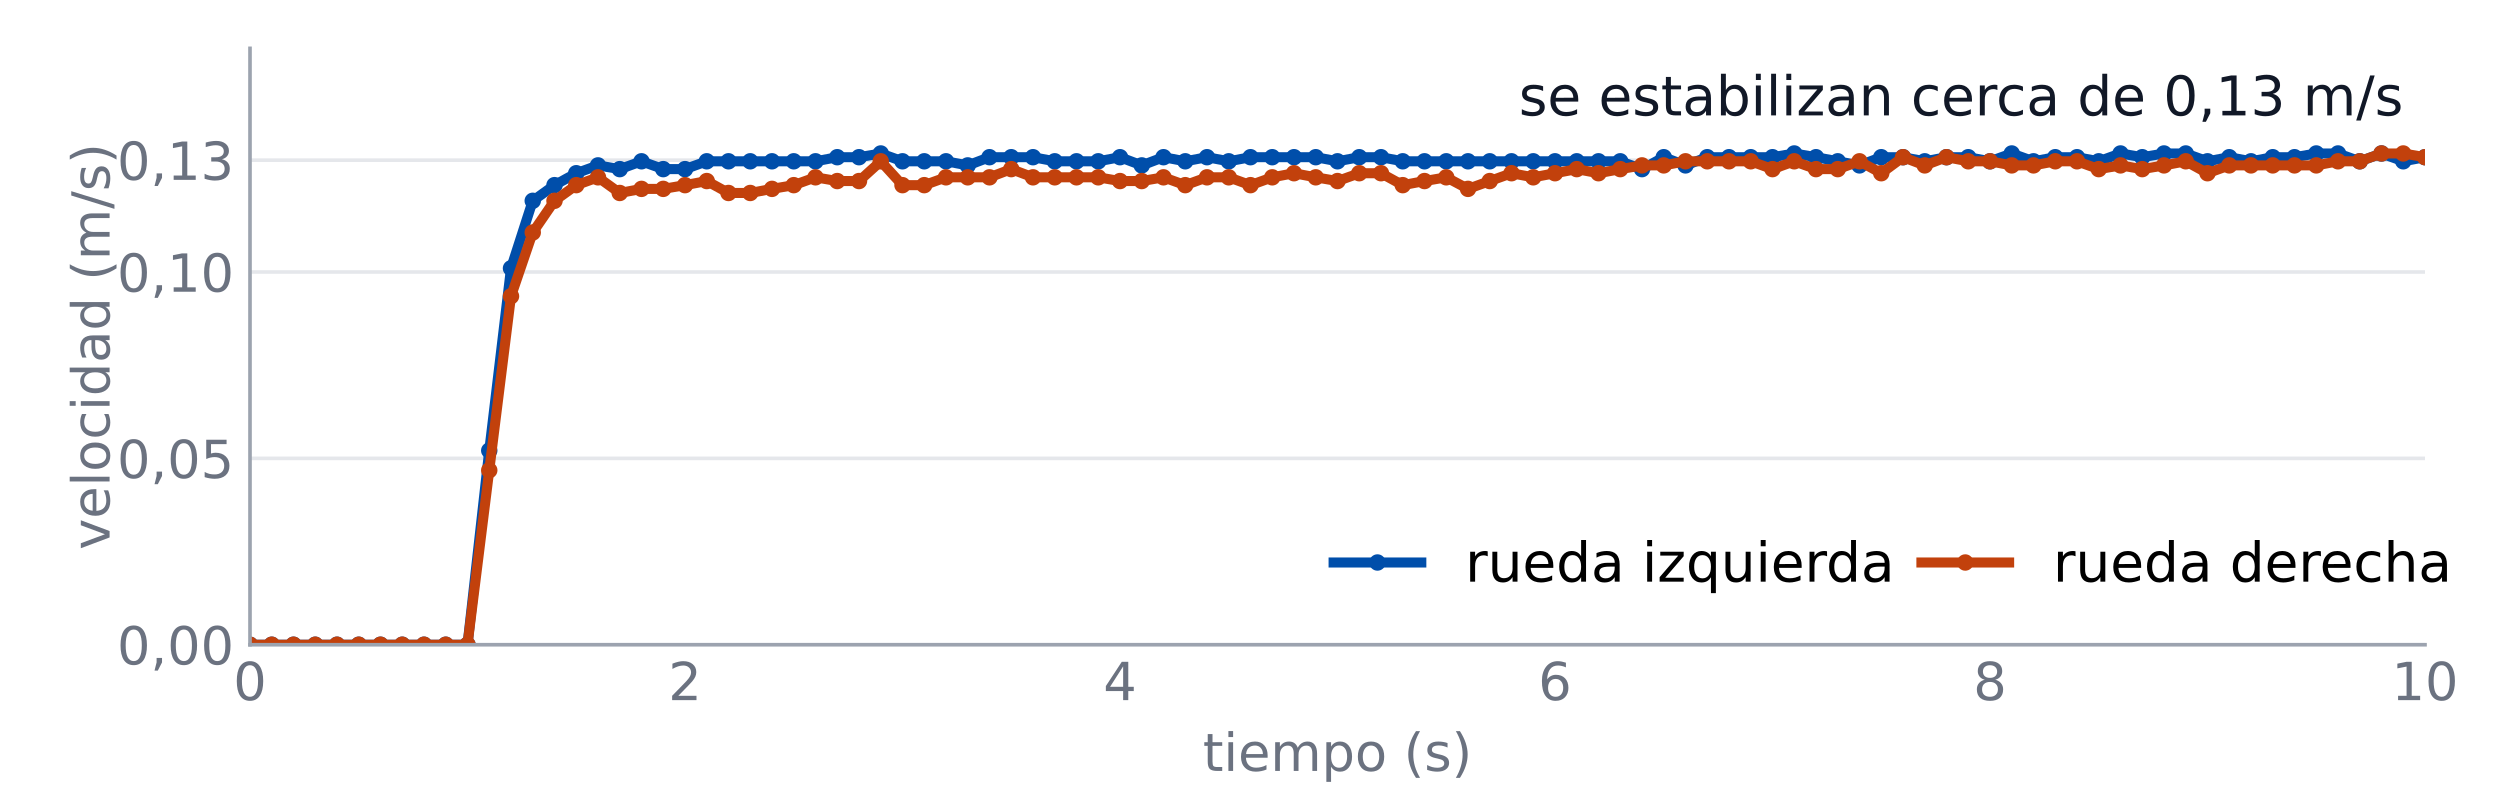
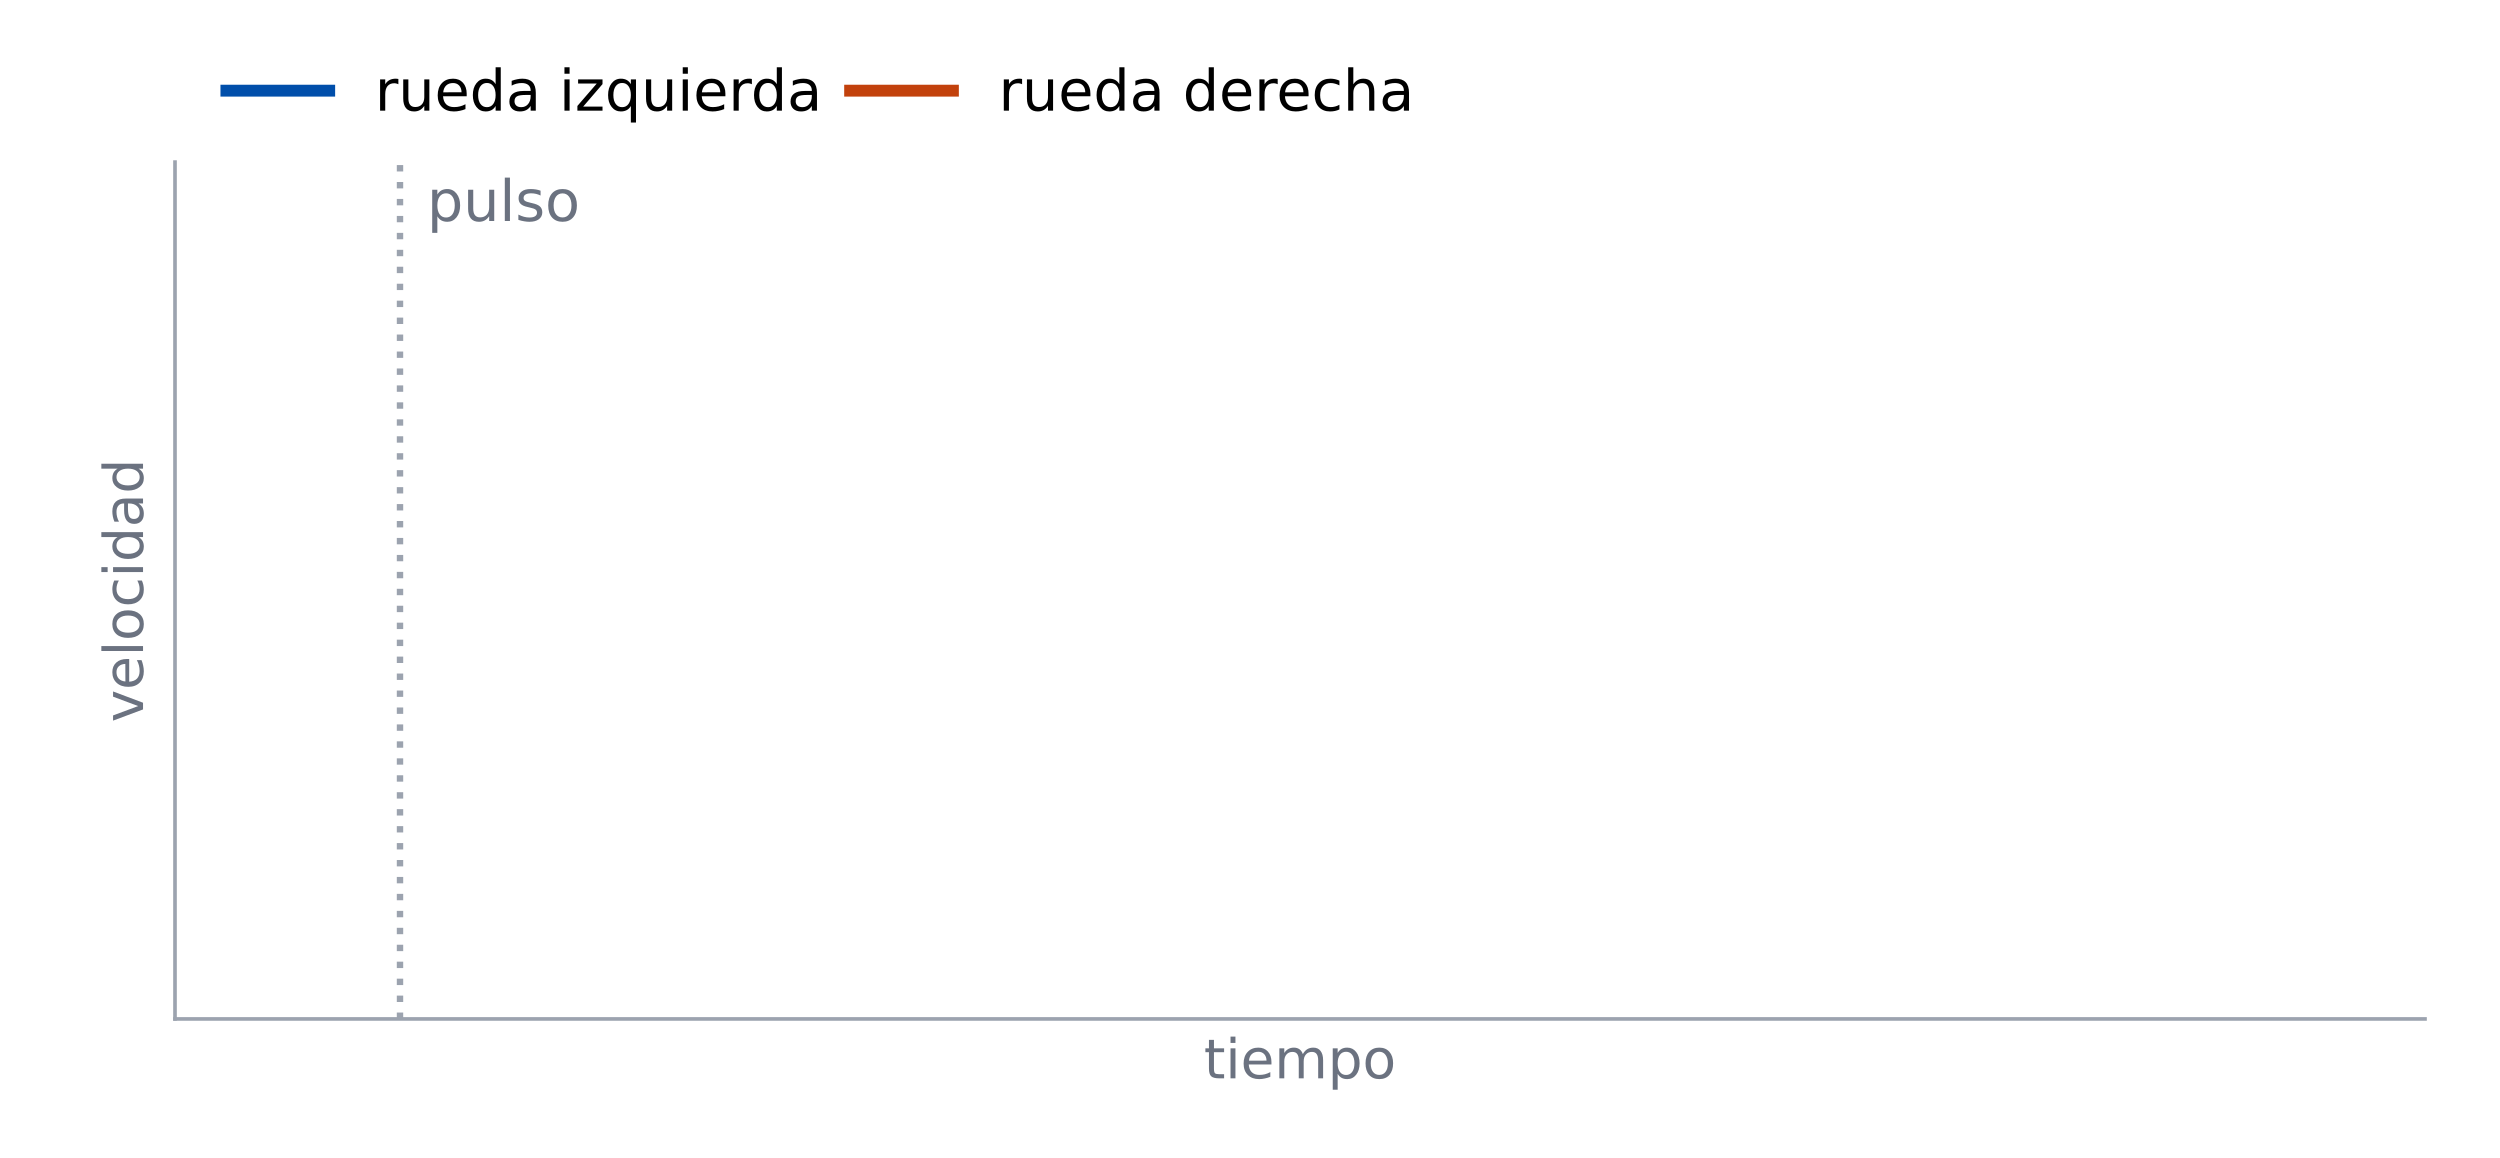
- <svg xmlns="http://www.w3.org/2000/svg" xmlns:xlink="http://www.w3.org/1999/xlink" width="547.2pt" height="176.4pt" viewBox="0 0 547.2 176.4" version="1.1">
+ <svg xmlns="http://www.w3.org/2000/svg" width="547.2pt" height="253.44pt" viewBox="0 0 547.2 253.44" version="1.1">
  <defs>
    <style type="text/css">*{stroke-linejoin: round; stroke-linecap: butt}</style>
  </defs>
  <g id="figure_1">
    <g id="patch_1">
-       <path d="M 0 176.4 L 547.2 176.4 L 547.2 0 L 0 0 L 0 176.4 z " style="fill: none" />
+       <path d="M 0 253.44 L 547.2 253.44 L 547.2 0 L 0 0 L 0 253.44 z " style="fill: none" />
    </g>
    <g id="axes_1">
      <g id="patch_2">
-         <path d="M 54.72 141.12 L 530.784 141.12 L 530.784 10.584 L 54.72 10.584 L 54.72 141.12 z " style="fill: none" />
+         <path d="M 38.304 223.027 L 530.784 223.027 L 530.784 35.482 L 38.304 35.482 L 38.304 223.027 z " style="fill: none" />
      </g>
      <g id="matplotlib.axis_1">
-         <g id="xtick_1">
-           <g id="line2d_1" />
-           <g id="text_1">
-             <text style="font-size: 11.5px; font-family: 'Calibri', 'Carlito', 'DejaVu Sans'; text-anchor: middle; fill: #6b7280" x="54.72" y="153.245" transform="rotate(-0 54.72 153.245)">0</text>
-           </g>
-         </g>
-         <g id="xtick_2">
-           <g id="line2d_2" />
-           <g id="text_2">
-             <text style="font-size: 11.5px; font-family: 'Calibri', 'Carlito', 'DejaVu Sans'; text-anchor: middle; fill: #6b7280" x="149.933" y="153.245" transform="rotate(-0 149.9328 153.245)">2</text>
-           </g>
-         </g>
-         <g id="xtick_3">
-           <g id="line2d_3" />
-           <g id="text_3">
-             <text style="font-size: 11.5px; font-family: 'Calibri', 'Carlito', 'DejaVu Sans'; text-anchor: middle; fill: #6b7280" x="245.146" y="153.245" transform="rotate(-0 245.1456 153.245)">4</text>
-           </g>
-         </g>
-         <g id="xtick_4">
-           <g id="line2d_4" />
-           <g id="text_4">
-             <text style="font-size: 11.5px; font-family: 'Calibri', 'Carlito', 'DejaVu Sans'; text-anchor: middle; fill: #6b7280" x="340.358" y="153.245" transform="rotate(-0 340.3584 153.245)">6</text>
-           </g>
-         </g>
-         <g id="xtick_5">
-           <g id="line2d_5" />
-           <g id="text_5">
-             <text style="font-size: 11.5px; font-family: 'Calibri', 'Carlito', 'DejaVu Sans'; text-anchor: middle; fill: #6b7280" x="435.571" y="153.245" transform="rotate(-0 435.5712 153.245)">8</text>
-           </g>
-         </g>
-         <g id="xtick_6">
-           <g id="line2d_6" />
-           <g id="text_6">
-             <text style="font-size: 11.5px; font-family: 'Calibri', 'Carlito', 'DejaVu Sans'; text-anchor: middle; fill: #6b7280" x="530.784" y="153.245" transform="rotate(-0 530.784 153.245)">10</text>
-           </g>
-         </g>
-         <g id="text_7">
-           <text style="font-size: 11.5px; font-family: 'Calibri', 'Carlito', 'DejaVu Sans'; text-anchor: middle; fill: #6b7280" x="292.752" y="168.745" transform="rotate(-0 292.752 168.745)">tiempo (s)</text>
+         <g id="text_1">
+           <text style="font-size: 12px; font-family: 'Calibri', 'Carlito', 'DejaVu Sans'; text-anchor: middle; fill: #6b7280" x="284.544" y="236.027" transform="rotate(-0 284.544 236.0272)">tiempo</text>
        </g>
      </g>
      <g id="matplotlib.axis_2">
-         <g id="ytick_1">
-           <g id="line2d_7">
-             <path d="M 54.72 141.12 L 530.784 141.12 " clip-path="url(#p48545ca10d)" style="fill: none; stroke: #e5e7eb; stroke-width: 0.8; stroke-linecap: square" />
-           </g>
-           <g id="line2d_8" />
-           <g id="text_8">
-             <text style="font-size: 11.5px; font-family: 'Calibri', 'Carlito', 'DejaVu Sans'; text-anchor: end; fill: #6b7280" x="51.22" y="145.433" transform="rotate(-0 51.22 145.4325)">0,00</text>
-           </g>
-         </g>
-         <g id="ytick_2">
-           <g id="line2d_9">
-             <path d="M 54.72 100.328 L 530.784 100.328 " clip-path="url(#p48545ca10d)" style="fill: none; stroke: #e5e7eb; stroke-width: 0.8; stroke-linecap: square" />
-           </g>
-           <g id="line2d_10" />
-           <g id="text_9">
-             <text style="font-size: 11.5px; font-family: 'Calibri', 'Carlito', 'DejaVu Sans'; text-anchor: end; fill: #6b7280" x="51.22" y="104.64" transform="rotate(-0 51.22 104.64)">0,05</text>
-           </g>
-         </g>
-         <g id="ytick_3">
-           <g id="line2d_11">
-             <path d="M 54.72 59.535 L 530.784 59.535 " clip-path="url(#p48545ca10d)" style="fill: none; stroke: #e5e7eb; stroke-width: 0.8; stroke-linecap: square" />
-           </g>
-           <g id="line2d_12" />
-           <g id="text_10">
-             <text style="font-size: 11.5px; font-family: 'Calibri', 'Carlito', 'DejaVu Sans'; text-anchor: end; fill: #6b7280" x="51.22" y="63.847" transform="rotate(-0 51.22 63.8475)">0,10</text>
-           </g>
-         </g>
-         <g id="ytick_4">
-           <g id="line2d_13">
-             <path d="M 54.72 35.059 L 530.784 35.059 " clip-path="url(#p48545ca10d)" style="fill: none; stroke: #e5e7eb; stroke-width: 0.8; stroke-linecap: square" />
-           </g>
-           <g id="line2d_14" />
-           <g id="text_11">
-             <text style="font-size: 11.5px; font-family: 'Calibri', 'Carlito', 'DejaVu Sans'; text-anchor: end; fill: #6b7280" x="51.22" y="39.372" transform="rotate(-0 51.22 39.372)">0,13</text>
-           </g>
-         </g>
-         <g id="text_12">
-           <text style="font-size: 11.5px; font-family: 'Calibri', 'Carlito', 'DejaVu Sans'; text-anchor: middle; fill: #6b7280" x="23.988" y="75.852" transform="rotate(-90 23.9882 75.852)">velocidad (m/s)</text>
+         <g id="text_2">
+           <text style="font-size: 12px; font-family: 'Calibri', 'Carlito', 'DejaVu Sans'; text-anchor: middle; fill: #6b7280" x="31.304" y="129.254" transform="rotate(-90 31.304 129.2544)">velocidad</text>
        </g>
      </g>
-       <g id="line2d_15">
-         <path d="M 54.72 141.12 L 59.481 141.12 L 64.241 141.12 L 69.002 141.12 L 73.763 141.12 L 78.523 141.12 L 83.284 141.12 L 88.044 141.12 L 92.805 141.12 L 97.566 141.12 L 102.326 141.12 L 107.087 98.614 L 111.848 58.719 L 116.608 43.952 L 121.369 40.526 L 126.13 37.915 L 130.89 36.202 L 135.651 37.018 L 140.412 35.304 L 145.172 37.018 L 149.933 37.018 L 154.693 35.304 L 159.454 35.304 L 164.215 35.304 L 168.975 35.304 L 173.736 35.304 L 178.497 35.304 L 183.257 34.407 L 188.018 34.407 L 192.779 33.591 L 197.539 35.304 L 202.3 35.304 L 207.06 35.304 L 211.821 36.202 L 216.582 34.407 L 221.342 34.407 L 226.103 34.407 L 230.864 35.304 L 235.624 35.304 L 240.385 35.304 L 245.146 34.407 L 249.906 36.202 L 254.667 34.407 L 259.428 35.304 L 264.188 34.407 L 268.949 35.304 L 273.709 34.407 L 278.47 34.407 L 283.231 34.407 L 287.991 34.407 L 292.752 35.304 L 297.513 34.407 L 302.273 34.407 L 307.034 35.304 L 311.795 35.304 L 316.555 35.304 L 321.316 35.304 L 326.076 35.304 L 330.837 35.304 L 335.598 35.304 L 340.358 35.304 L 345.119 35.304 L 349.88 35.304 L 354.64 35.304 L 359.401 37.018 L 364.162 34.407 L 368.922 36.202 L 373.683 34.407 L 378.444 34.407 L 383.204 34.407 L 387.965 34.407 L 392.725 33.591 L 397.486 34.407 L 402.247 35.304 L 407.007 36.202 L 411.768 34.407 L 416.529 34.407 L 421.289 35.304 L 426.05 34.407 L 430.811 34.407 L 435.571 35.304 L 440.332 33.591 L 445.092 35.304 L 449.853 34.407 L 454.614 34.407 L 459.374 35.304 L 464.135 33.591 L 468.896 34.407 L 473.656 33.591 L 478.417 33.591 L 483.178 35.304 L 487.938 34.407 L 492.699 35.304 L 497.46 34.407 L 502.22 34.407 L 506.981 33.591 L 511.741 33.591 L 516.502 35.304 L 521.263 33.591 L 526.023 35.304 L 530.784 34.407 " clip-path="url(#p48545ca10d)" style="fill: none; stroke: #004eaa; stroke-width: 2.2; stroke-linecap: square" />
-         <defs>
-           <path id="ma3dabb0014" d="M 0 1.3 C 0.345 1.3 0.675 1.163 0.919 0.919 C 1.163 0.675 1.3 0.345 1.3 0 C 1.3 -0.345 1.163 -0.675 0.919 -0.919 C 0.675 -1.163 0.345 -1.3 0 -1.3 C -0.345 -1.3 -0.675 -1.163 -0.919 -0.919 C -1.163 -0.675 -1.3 -0.345 -1.3 0 C -1.3 0.345 -1.163 0.675 -0.919 0.919 C -0.675 1.163 -0.345 1.3 0 1.3 z " style="stroke: #004eaa" />
-         </defs>
-         <g clip-path="url(#p48545ca10d)">
-           <use xlink:href="#ma3dabb0014" x="54.72" y="141.12" style="fill: #004eaa; stroke: #004eaa" />
-           <use xlink:href="#ma3dabb0014" x="59.481" y="141.12" style="fill: #004eaa; stroke: #004eaa" />
-           <use xlink:href="#ma3dabb0014" x="64.241" y="141.12" style="fill: #004eaa; stroke: #004eaa" />
-           <use xlink:href="#ma3dabb0014" x="69.002" y="141.12" style="fill: #004eaa; stroke: #004eaa" />
-           <use xlink:href="#ma3dabb0014" x="73.763" y="141.12" style="fill: #004eaa; stroke: #004eaa" />
-           <use xlink:href="#ma3dabb0014" x="78.523" y="141.12" style="fill: #004eaa; stroke: #004eaa" />
-           <use xlink:href="#ma3dabb0014" x="83.284" y="141.12" style="fill: #004eaa; stroke: #004eaa" />
-           <use xlink:href="#ma3dabb0014" x="88.044" y="141.12" style="fill: #004eaa; stroke: #004eaa" />
-           <use xlink:href="#ma3dabb0014" x="92.805" y="141.12" style="fill: #004eaa; stroke: #004eaa" />
-           <use xlink:href="#ma3dabb0014" x="97.566" y="141.12" style="fill: #004eaa; stroke: #004eaa" />
-           <use xlink:href="#ma3dabb0014" x="102.326" y="141.12" style="fill: #004eaa; stroke: #004eaa" />
-           <use xlink:href="#ma3dabb0014" x="107.087" y="98.614" style="fill: #004eaa; stroke: #004eaa" />
-           <use xlink:href="#ma3dabb0014" x="111.848" y="58.719" style="fill: #004eaa; stroke: #004eaa" />
-           <use xlink:href="#ma3dabb0014" x="116.608" y="43.952" style="fill: #004eaa; stroke: #004eaa" />
-           <use xlink:href="#ma3dabb0014" x="121.369" y="40.526" style="fill: #004eaa; stroke: #004eaa" />
-           <use xlink:href="#ma3dabb0014" x="126.13" y="37.915" style="fill: #004eaa; stroke: #004eaa" />
-           <use xlink:href="#ma3dabb0014" x="130.89" y="36.202" style="fill: #004eaa; stroke: #004eaa" />
-           <use xlink:href="#ma3dabb0014" x="135.651" y="37.018" style="fill: #004eaa; stroke: #004eaa" />
-           <use xlink:href="#ma3dabb0014" x="140.412" y="35.304" style="fill: #004eaa; stroke: #004eaa" />
-           <use xlink:href="#ma3dabb0014" x="145.172" y="37.018" style="fill: #004eaa; stroke: #004eaa" />
-           <use xlink:href="#ma3dabb0014" x="149.933" y="37.018" style="fill: #004eaa; stroke: #004eaa" />
-           <use xlink:href="#ma3dabb0014" x="154.693" y="35.304" style="fill: #004eaa; stroke: #004eaa" />
-           <use xlink:href="#ma3dabb0014" x="159.454" y="35.304" style="fill: #004eaa; stroke: #004eaa" />
-           <use xlink:href="#ma3dabb0014" x="164.215" y="35.304" style="fill: #004eaa; stroke: #004eaa" />
-           <use xlink:href="#ma3dabb0014" x="168.975" y="35.304" style="fill: #004eaa; stroke: #004eaa" />
-           <use xlink:href="#ma3dabb0014" x="173.736" y="35.304" style="fill: #004eaa; stroke: #004eaa" />
-           <use xlink:href="#ma3dabb0014" x="178.497" y="35.304" style="fill: #004eaa; stroke: #004eaa" />
-           <use xlink:href="#ma3dabb0014" x="183.257" y="34.407" style="fill: #004eaa; stroke: #004eaa" />
-           <use xlink:href="#ma3dabb0014" x="188.018" y="34.407" style="fill: #004eaa; stroke: #004eaa" />
-           <use xlink:href="#ma3dabb0014" x="192.779" y="33.591" style="fill: #004eaa; stroke: #004eaa" />
-           <use xlink:href="#ma3dabb0014" x="197.539" y="35.304" style="fill: #004eaa; stroke: #004eaa" />
-           <use xlink:href="#ma3dabb0014" x="202.3" y="35.304" style="fill: #004eaa; stroke: #004eaa" />
-           <use xlink:href="#ma3dabb0014" x="207.06" y="35.304" style="fill: #004eaa; stroke: #004eaa" />
-           <use xlink:href="#ma3dabb0014" x="211.821" y="36.202" style="fill: #004eaa; stroke: #004eaa" />
-           <use xlink:href="#ma3dabb0014" x="216.582" y="34.407" style="fill: #004eaa; stroke: #004eaa" />
-           <use xlink:href="#ma3dabb0014" x="221.342" y="34.407" style="fill: #004eaa; stroke: #004eaa" />
-           <use xlink:href="#ma3dabb0014" x="226.103" y="34.407" style="fill: #004eaa; stroke: #004eaa" />
-           <use xlink:href="#ma3dabb0014" x="230.864" y="35.304" style="fill: #004eaa; stroke: #004eaa" />
-           <use xlink:href="#ma3dabb0014" x="235.624" y="35.304" style="fill: #004eaa; stroke: #004eaa" />
-           <use xlink:href="#ma3dabb0014" x="240.385" y="35.304" style="fill: #004eaa; stroke: #004eaa" />
-           <use xlink:href="#ma3dabb0014" x="245.146" y="34.407" style="fill: #004eaa; stroke: #004eaa" />
-           <use xlink:href="#ma3dabb0014" x="249.906" y="36.202" style="fill: #004eaa; stroke: #004eaa" />
-           <use xlink:href="#ma3dabb0014" x="254.667" y="34.407" style="fill: #004eaa; stroke: #004eaa" />
-           <use xlink:href="#ma3dabb0014" x="259.428" y="35.304" style="fill: #004eaa; stroke: #004eaa" />
-           <use xlink:href="#ma3dabb0014" x="264.188" y="34.407" style="fill: #004eaa; stroke: #004eaa" />
-           <use xlink:href="#ma3dabb0014" x="268.949" y="35.304" style="fill: #004eaa; stroke: #004eaa" />
-           <use xlink:href="#ma3dabb0014" x="273.709" y="34.407" style="fill: #004eaa; stroke: #004eaa" />
-           <use xlink:href="#ma3dabb0014" x="278.47" y="34.407" style="fill: #004eaa; stroke: #004eaa" />
-           <use xlink:href="#ma3dabb0014" x="283.231" y="34.407" style="fill: #004eaa; stroke: #004eaa" />
-           <use xlink:href="#ma3dabb0014" x="287.991" y="34.407" style="fill: #004eaa; stroke: #004eaa" />
-           <use xlink:href="#ma3dabb0014" x="292.752" y="35.304" style="fill: #004eaa; stroke: #004eaa" />
-           <use xlink:href="#ma3dabb0014" x="297.513" y="34.407" style="fill: #004eaa; stroke: #004eaa" />
-           <use xlink:href="#ma3dabb0014" x="302.273" y="34.407" style="fill: #004eaa; stroke: #004eaa" />
-           <use xlink:href="#ma3dabb0014" x="307.034" y="35.304" style="fill: #004eaa; stroke: #004eaa" />
-           <use xlink:href="#ma3dabb0014" x="311.795" y="35.304" style="fill: #004eaa; stroke: #004eaa" />
-           <use xlink:href="#ma3dabb0014" x="316.555" y="35.304" style="fill: #004eaa; stroke: #004eaa" />
-           <use xlink:href="#ma3dabb0014" x="321.316" y="35.304" style="fill: #004eaa; stroke: #004eaa" />
-           <use xlink:href="#ma3dabb0014" x="326.076" y="35.304" style="fill: #004eaa; stroke: #004eaa" />
-           <use xlink:href="#ma3dabb0014" x="330.837" y="35.304" style="fill: #004eaa; stroke: #004eaa" />
-           <use xlink:href="#ma3dabb0014" x="335.598" y="35.304" style="fill: #004eaa; stroke: #004eaa" />
-           <use xlink:href="#ma3dabb0014" x="340.358" y="35.304" style="fill: #004eaa; stroke: #004eaa" />
-           <use xlink:href="#ma3dabb0014" x="345.119" y="35.304" style="fill: #004eaa; stroke: #004eaa" />
-           <use xlink:href="#ma3dabb0014" x="349.88" y="35.304" style="fill: #004eaa; stroke: #004eaa" />
-           <use xlink:href="#ma3dabb0014" x="354.64" y="35.304" style="fill: #004eaa; stroke: #004eaa" />
-           <use xlink:href="#ma3dabb0014" x="359.401" y="37.018" style="fill: #004eaa; stroke: #004eaa" />
-           <use xlink:href="#ma3dabb0014" x="364.162" y="34.407" style="fill: #004eaa; stroke: #004eaa" />
-           <use xlink:href="#ma3dabb0014" x="368.922" y="36.202" style="fill: #004eaa; stroke: #004eaa" />
-           <use xlink:href="#ma3dabb0014" x="373.683" y="34.407" style="fill: #004eaa; stroke: #004eaa" />
-           <use xlink:href="#ma3dabb0014" x="378.444" y="34.407" style="fill: #004eaa; stroke: #004eaa" />
-           <use xlink:href="#ma3dabb0014" x="383.204" y="34.407" style="fill: #004eaa; stroke: #004eaa" />
-           <use xlink:href="#ma3dabb0014" x="387.965" y="34.407" style="fill: #004eaa; stroke: #004eaa" />
-           <use xlink:href="#ma3dabb0014" x="392.725" y="33.591" style="fill: #004eaa; stroke: #004eaa" />
-           <use xlink:href="#ma3dabb0014" x="397.486" y="34.407" style="fill: #004eaa; stroke: #004eaa" />
-           <use xlink:href="#ma3dabb0014" x="402.247" y="35.304" style="fill: #004eaa; stroke: #004eaa" />
-           <use xlink:href="#ma3dabb0014" x="407.007" y="36.202" style="fill: #004eaa; stroke: #004eaa" />
-           <use xlink:href="#ma3dabb0014" x="411.768" y="34.407" style="fill: #004eaa; stroke: #004eaa" />
-           <use xlink:href="#ma3dabb0014" x="416.529" y="34.407" style="fill: #004eaa; stroke: #004eaa" />
-           <use xlink:href="#ma3dabb0014" x="421.289" y="35.304" style="fill: #004eaa; stroke: #004eaa" />
-           <use xlink:href="#ma3dabb0014" x="426.05" y="34.407" style="fill: #004eaa; stroke: #004eaa" />
-           <use xlink:href="#ma3dabb0014" x="430.811" y="34.407" style="fill: #004eaa; stroke: #004eaa" />
-           <use xlink:href="#ma3dabb0014" x="435.571" y="35.304" style="fill: #004eaa; stroke: #004eaa" />
-           <use xlink:href="#ma3dabb0014" x="440.332" y="33.591" style="fill: #004eaa; stroke: #004eaa" />
-           <use xlink:href="#ma3dabb0014" x="445.092" y="35.304" style="fill: #004eaa; stroke: #004eaa" />
-           <use xlink:href="#ma3dabb0014" x="449.853" y="34.407" style="fill: #004eaa; stroke: #004eaa" />
-           <use xlink:href="#ma3dabb0014" x="454.614" y="34.407" style="fill: #004eaa; stroke: #004eaa" />
-           <use xlink:href="#ma3dabb0014" x="459.374" y="35.304" style="fill: #004eaa; stroke: #004eaa" />
-           <use xlink:href="#ma3dabb0014" x="464.135" y="33.591" style="fill: #004eaa; stroke: #004eaa" />
-           <use xlink:href="#ma3dabb0014" x="468.896" y="34.407" style="fill: #004eaa; stroke: #004eaa" />
-           <use xlink:href="#ma3dabb0014" x="473.656" y="33.591" style="fill: #004eaa; stroke: #004eaa" />
-           <use xlink:href="#ma3dabb0014" x="478.417" y="33.591" style="fill: #004eaa; stroke: #004eaa" />
-           <use xlink:href="#ma3dabb0014" x="483.178" y="35.304" style="fill: #004eaa; stroke: #004eaa" />
-           <use xlink:href="#ma3dabb0014" x="487.938" y="34.407" style="fill: #004eaa; stroke: #004eaa" />
-           <use xlink:href="#ma3dabb0014" x="492.699" y="35.304" style="fill: #004eaa; stroke: #004eaa" />
-           <use xlink:href="#ma3dabb0014" x="497.46" y="34.407" style="fill: #004eaa; stroke: #004eaa" />
-           <use xlink:href="#ma3dabb0014" x="502.22" y="34.407" style="fill: #004eaa; stroke: #004eaa" />
-           <use xlink:href="#ma3dabb0014" x="506.981" y="33.591" style="fill: #004eaa; stroke: #004eaa" />
-           <use xlink:href="#ma3dabb0014" x="511.741" y="33.591" style="fill: #004eaa; stroke: #004eaa" />
-           <use xlink:href="#ma3dabb0014" x="516.502" y="35.304" style="fill: #004eaa; stroke: #004eaa" />
-           <use xlink:href="#ma3dabb0014" x="521.263" y="33.591" style="fill: #004eaa; stroke: #004eaa" />
-           <use xlink:href="#ma3dabb0014" x="526.023" y="35.304" style="fill: #004eaa; stroke: #004eaa" />
-           <use xlink:href="#ma3dabb0014" x="530.784" y="34.407" style="fill: #004eaa; stroke: #004eaa" />
-         </g>
-       </g>
-       <g id="line2d_16">
-         <path d="M 54.72 141.12 L 59.481 141.12 L 64.241 141.12 L 69.002 141.12 L 73.763 141.12 L 78.523 141.12 L 83.284 141.12 L 88.044 141.12 L 92.805 141.12 L 97.566 141.12 L 102.326 141.12 L 107.087 102.938 L 111.848 64.838 L 116.608 50.887 L 121.369 43.952 L 126.13 40.526 L 130.89 38.812 L 135.651 42.239 L 140.412 41.342 L 145.172 41.342 L 149.933 40.526 L 154.693 39.628 L 159.454 42.239 L 164.215 42.239 L 168.975 41.342 L 173.736 40.526 L 178.497 38.812 L 183.257 39.628 L 188.018 39.628 L 192.779 35.304 L 197.539 40.526 L 202.3 40.526 L 207.06 38.812 L 211.821 38.812 L 216.582 38.812 L 221.342 37.018 L 226.103 38.812 L 230.864 38.812 L 235.624 38.812 L 240.385 38.812 L 245.146 39.628 L 249.906 39.628 L 254.667 38.812 L 259.428 40.526 L 264.188 38.812 L 268.949 38.812 L 273.709 40.526 L 278.47 38.812 L 283.231 37.915 L 287.991 38.812 L 292.752 39.628 L 297.513 37.915 L 302.273 37.915 L 307.034 40.526 L 311.795 39.628 L 316.555 38.812 L 321.316 41.342 L 326.076 39.628 L 330.837 37.915 L 335.598 38.812 L 340.358 37.915 L 345.119 37.018 L 349.88 37.915 L 354.64 37.018 L 359.401 36.202 L 364.162 36.202 L 368.922 35.304 L 373.683 35.304 L 378.444 35.304 L 383.204 35.304 L 387.965 37.018 L 392.725 35.304 L 397.486 37.018 L 402.247 37.018 L 407.007 35.304 L 411.768 37.915 L 416.529 34.407 L 421.289 36.202 L 426.05 34.407 L 430.811 35.304 L 435.571 35.304 L 440.332 36.202 L 445.092 36.202 L 449.853 35.304 L 454.614 35.304 L 459.374 37.018 L 464.135 36.202 L 468.896 37.018 L 473.656 36.202 L 478.417 35.304 L 483.178 37.915 L 487.938 36.202 L 492.699 36.202 L 497.46 36.202 L 502.22 36.202 L 506.981 36.202 L 511.741 35.304 L 516.502 35.304 L 521.263 33.591 L 526.023 33.591 L 530.784 34.407 " clip-path="url(#p48545ca10d)" style="fill: none; stroke: #c2410c; stroke-width: 2.2; stroke-linecap: square" />
-         <defs>
-           <path id="m9a245787ec" d="M 0 1.3 C 0.345 1.3 0.675 1.163 0.919 0.919 C 1.163 0.675 1.3 0.345 1.3 0 C 1.3 -0.345 1.163 -0.675 0.919 -0.919 C 0.675 -1.163 0.345 -1.3 0 -1.3 C -0.345 -1.3 -0.675 -1.163 -0.919 -0.919 C -1.163 -0.675 -1.3 -0.345 -1.3 0 C -1.3 0.345 -1.163 0.675 -0.919 0.919 C -0.675 1.163 -0.345 1.3 0 1.3 z " style="stroke: #c2410c" />
-         </defs>
-         <g clip-path="url(#p48545ca10d)">
-           <use xlink:href="#m9a245787ec" x="54.72" y="141.12" style="fill: #c2410c; stroke: #c2410c" />
-           <use xlink:href="#m9a245787ec" x="59.481" y="141.12" style="fill: #c2410c; stroke: #c2410c" />
-           <use xlink:href="#m9a245787ec" x="64.241" y="141.12" style="fill: #c2410c; stroke: #c2410c" />
-           <use xlink:href="#m9a245787ec" x="69.002" y="141.12" style="fill: #c2410c; stroke: #c2410c" />
-           <use xlink:href="#m9a245787ec" x="73.763" y="141.12" style="fill: #c2410c; stroke: #c2410c" />
-           <use xlink:href="#m9a245787ec" x="78.523" y="141.12" style="fill: #c2410c; stroke: #c2410c" />
-           <use xlink:href="#m9a245787ec" x="83.284" y="141.12" style="fill: #c2410c; stroke: #c2410c" />
-           <use xlink:href="#m9a245787ec" x="88.044" y="141.12" style="fill: #c2410c; stroke: #c2410c" />
-           <use xlink:href="#m9a245787ec" x="92.805" y="141.12" style="fill: #c2410c; stroke: #c2410c" />
-           <use xlink:href="#m9a245787ec" x="97.566" y="141.12" style="fill: #c2410c; stroke: #c2410c" />
-           <use xlink:href="#m9a245787ec" x="102.326" y="141.12" style="fill: #c2410c; stroke: #c2410c" />
-           <use xlink:href="#m9a245787ec" x="107.087" y="102.938" style="fill: #c2410c; stroke: #c2410c" />
-           <use xlink:href="#m9a245787ec" x="111.848" y="64.838" style="fill: #c2410c; stroke: #c2410c" />
-           <use xlink:href="#m9a245787ec" x="116.608" y="50.887" style="fill: #c2410c; stroke: #c2410c" />
-           <use xlink:href="#m9a245787ec" x="121.369" y="43.952" style="fill: #c2410c; stroke: #c2410c" />
-           <use xlink:href="#m9a245787ec" x="126.13" y="40.526" style="fill: #c2410c; stroke: #c2410c" />
-           <use xlink:href="#m9a245787ec" x="130.89" y="38.812" style="fill: #c2410c; stroke: #c2410c" />
-           <use xlink:href="#m9a245787ec" x="135.651" y="42.239" style="fill: #c2410c; stroke: #c2410c" />
-           <use xlink:href="#m9a245787ec" x="140.412" y="41.342" style="fill: #c2410c; stroke: #c2410c" />
-           <use xlink:href="#m9a245787ec" x="145.172" y="41.342" style="fill: #c2410c; stroke: #c2410c" />
-           <use xlink:href="#m9a245787ec" x="149.933" y="40.526" style="fill: #c2410c; stroke: #c2410c" />
-           <use xlink:href="#m9a245787ec" x="154.693" y="39.628" style="fill: #c2410c; stroke: #c2410c" />
-           <use xlink:href="#m9a245787ec" x="159.454" y="42.239" style="fill: #c2410c; stroke: #c2410c" />
-           <use xlink:href="#m9a245787ec" x="164.215" y="42.239" style="fill: #c2410c; stroke: #c2410c" />
-           <use xlink:href="#m9a245787ec" x="168.975" y="41.342" style="fill: #c2410c; stroke: #c2410c" />
-           <use xlink:href="#m9a245787ec" x="173.736" y="40.526" style="fill: #c2410c; stroke: #c2410c" />
-           <use xlink:href="#m9a245787ec" x="178.497" y="38.812" style="fill: #c2410c; stroke: #c2410c" />
-           <use xlink:href="#m9a245787ec" x="183.257" y="39.628" style="fill: #c2410c; stroke: #c2410c" />
-           <use xlink:href="#m9a245787ec" x="188.018" y="39.628" style="fill: #c2410c; stroke: #c2410c" />
-           <use xlink:href="#m9a245787ec" x="192.779" y="35.304" style="fill: #c2410c; stroke: #c2410c" />
-           <use xlink:href="#m9a245787ec" x="197.539" y="40.526" style="fill: #c2410c; stroke: #c2410c" />
-           <use xlink:href="#m9a245787ec" x="202.3" y="40.526" style="fill: #c2410c; stroke: #c2410c" />
-           <use xlink:href="#m9a245787ec" x="207.06" y="38.812" style="fill: #c2410c; stroke: #c2410c" />
-           <use xlink:href="#m9a245787ec" x="211.821" y="38.812" style="fill: #c2410c; stroke: #c2410c" />
-           <use xlink:href="#m9a245787ec" x="216.582" y="38.812" style="fill: #c2410c; stroke: #c2410c" />
-           <use xlink:href="#m9a245787ec" x="221.342" y="37.018" style="fill: #c2410c; stroke: #c2410c" />
-           <use xlink:href="#m9a245787ec" x="226.103" y="38.812" style="fill: #c2410c; stroke: #c2410c" />
-           <use xlink:href="#m9a245787ec" x="230.864" y="38.812" style="fill: #c2410c; stroke: #c2410c" />
-           <use xlink:href="#m9a245787ec" x="235.624" y="38.812" style="fill: #c2410c; stroke: #c2410c" />
-           <use xlink:href="#m9a245787ec" x="240.385" y="38.812" style="fill: #c2410c; stroke: #c2410c" />
-           <use xlink:href="#m9a245787ec" x="245.146" y="39.628" style="fill: #c2410c; stroke: #c2410c" />
-           <use xlink:href="#m9a245787ec" x="249.906" y="39.628" style="fill: #c2410c; stroke: #c2410c" />
-           <use xlink:href="#m9a245787ec" x="254.667" y="38.812" style="fill: #c2410c; stroke: #c2410c" />
-           <use xlink:href="#m9a245787ec" x="259.428" y="40.526" style="fill: #c2410c; stroke: #c2410c" />
-           <use xlink:href="#m9a245787ec" x="264.188" y="38.812" style="fill: #c2410c; stroke: #c2410c" />
-           <use xlink:href="#m9a245787ec" x="268.949" y="38.812" style="fill: #c2410c; stroke: #c2410c" />
-           <use xlink:href="#m9a245787ec" x="273.709" y="40.526" style="fill: #c2410c; stroke: #c2410c" />
-           <use xlink:href="#m9a245787ec" x="278.47" y="38.812" style="fill: #c2410c; stroke: #c2410c" />
-           <use xlink:href="#m9a245787ec" x="283.231" y="37.915" style="fill: #c2410c; stroke: #c2410c" />
-           <use xlink:href="#m9a245787ec" x="287.991" y="38.812" style="fill: #c2410c; stroke: #c2410c" />
-           <use xlink:href="#m9a245787ec" x="292.752" y="39.628" style="fill: #c2410c; stroke: #c2410c" />
-           <use xlink:href="#m9a245787ec" x="297.513" y="37.915" style="fill: #c2410c; stroke: #c2410c" />
-           <use xlink:href="#m9a245787ec" x="302.273" y="37.915" style="fill: #c2410c; stroke: #c2410c" />
-           <use xlink:href="#m9a245787ec" x="307.034" y="40.526" style="fill: #c2410c; stroke: #c2410c" />
-           <use xlink:href="#m9a245787ec" x="311.795" y="39.628" style="fill: #c2410c; stroke: #c2410c" />
-           <use xlink:href="#m9a245787ec" x="316.555" y="38.812" style="fill: #c2410c; stroke: #c2410c" />
-           <use xlink:href="#m9a245787ec" x="321.316" y="41.342" style="fill: #c2410c; stroke: #c2410c" />
-           <use xlink:href="#m9a245787ec" x="326.076" y="39.628" style="fill: #c2410c; stroke: #c2410c" />
-           <use xlink:href="#m9a245787ec" x="330.837" y="37.915" style="fill: #c2410c; stroke: #c2410c" />
-           <use xlink:href="#m9a245787ec" x="335.598" y="38.812" style="fill: #c2410c; stroke: #c2410c" />
-           <use xlink:href="#m9a245787ec" x="340.358" y="37.915" style="fill: #c2410c; stroke: #c2410c" />
-           <use xlink:href="#m9a245787ec" x="345.119" y="37.018" style="fill: #c2410c; stroke: #c2410c" />
-           <use xlink:href="#m9a245787ec" x="349.88" y="37.915" style="fill: #c2410c; stroke: #c2410c" />
-           <use xlink:href="#m9a245787ec" x="354.64" y="37.018" style="fill: #c2410c; stroke: #c2410c" />
-           <use xlink:href="#m9a245787ec" x="359.401" y="36.202" style="fill: #c2410c; stroke: #c2410c" />
-           <use xlink:href="#m9a245787ec" x="364.162" y="36.202" style="fill: #c2410c; stroke: #c2410c" />
-           <use xlink:href="#m9a245787ec" x="368.922" y="35.304" style="fill: #c2410c; stroke: #c2410c" />
-           <use xlink:href="#m9a245787ec" x="373.683" y="35.304" style="fill: #c2410c; stroke: #c2410c" />
-           <use xlink:href="#m9a245787ec" x="378.444" y="35.304" style="fill: #c2410c; stroke: #c2410c" />
-           <use xlink:href="#m9a245787ec" x="383.204" y="35.304" style="fill: #c2410c; stroke: #c2410c" />
-           <use xlink:href="#m9a245787ec" x="387.965" y="37.018" style="fill: #c2410c; stroke: #c2410c" />
-           <use xlink:href="#m9a245787ec" x="392.725" y="35.304" style="fill: #c2410c; stroke: #c2410c" />
-           <use xlink:href="#m9a245787ec" x="397.486" y="37.018" style="fill: #c2410c; stroke: #c2410c" />
-           <use xlink:href="#m9a245787ec" x="402.247" y="37.018" style="fill: #c2410c; stroke: #c2410c" />
-           <use xlink:href="#m9a245787ec" x="407.007" y="35.304" style="fill: #c2410c; stroke: #c2410c" />
-           <use xlink:href="#m9a245787ec" x="411.768" y="37.915" style="fill: #c2410c; stroke: #c2410c" />
-           <use xlink:href="#m9a245787ec" x="416.529" y="34.407" style="fill: #c2410c; stroke: #c2410c" />
-           <use xlink:href="#m9a245787ec" x="421.289" y="36.202" style="fill: #c2410c; stroke: #c2410c" />
-           <use xlink:href="#m9a245787ec" x="426.05" y="34.407" style="fill: #c2410c; stroke: #c2410c" />
-           <use xlink:href="#m9a245787ec" x="430.811" y="35.304" style="fill: #c2410c; stroke: #c2410c" />
-           <use xlink:href="#m9a245787ec" x="435.571" y="35.304" style="fill: #c2410c; stroke: #c2410c" />
-           <use xlink:href="#m9a245787ec" x="440.332" y="36.202" style="fill: #c2410c; stroke: #c2410c" />
-           <use xlink:href="#m9a245787ec" x="445.092" y="36.202" style="fill: #c2410c; stroke: #c2410c" />
-           <use xlink:href="#m9a245787ec" x="449.853" y="35.304" style="fill: #c2410c; stroke: #c2410c" />
-           <use xlink:href="#m9a245787ec" x="454.614" y="35.304" style="fill: #c2410c; stroke: #c2410c" />
-           <use xlink:href="#m9a245787ec" x="459.374" y="37.018" style="fill: #c2410c; stroke: #c2410c" />
-           <use xlink:href="#m9a245787ec" x="464.135" y="36.202" style="fill: #c2410c; stroke: #c2410c" />
-           <use xlink:href="#m9a245787ec" x="468.896" y="37.018" style="fill: #c2410c; stroke: #c2410c" />
-           <use xlink:href="#m9a245787ec" x="473.656" y="36.202" style="fill: #c2410c; stroke: #c2410c" />
-           <use xlink:href="#m9a245787ec" x="478.417" y="35.304" style="fill: #c2410c; stroke: #c2410c" />
-           <use xlink:href="#m9a245787ec" x="483.178" y="37.915" style="fill: #c2410c; stroke: #c2410c" />
-           <use xlink:href="#m9a245787ec" x="487.938" y="36.202" style="fill: #c2410c; stroke: #c2410c" />
-           <use xlink:href="#m9a245787ec" x="492.699" y="36.202" style="fill: #c2410c; stroke: #c2410c" />
-           <use xlink:href="#m9a245787ec" x="497.46" y="36.202" style="fill: #c2410c; stroke: #c2410c" />
-           <use xlink:href="#m9a245787ec" x="502.22" y="36.202" style="fill: #c2410c; stroke: #c2410c" />
-           <use xlink:href="#m9a245787ec" x="506.981" y="36.202" style="fill: #c2410c; stroke: #c2410c" />
-           <use xlink:href="#m9a245787ec" x="511.741" y="35.304" style="fill: #c2410c; stroke: #c2410c" />
-           <use xlink:href="#m9a245787ec" x="516.502" y="35.304" style="fill: #c2410c; stroke: #c2410c" />
-           <use xlink:href="#m9a245787ec" x="521.263" y="33.591" style="fill: #c2410c; stroke: #c2410c" />
-           <use xlink:href="#m9a245787ec" x="526.023" y="33.591" style="fill: #c2410c; stroke: #c2410c" />
-           <use xlink:href="#m9a245787ec" x="530.784" y="34.407" style="fill: #c2410c; stroke: #c2410c" />
-         </g>
+       <g id="line2d_1">
+         <path d="M 87.552 223.027 L 87.552 35.482 " clip-path="url(#p261288b909)" style="fill: none; stroke-dasharray: 1.4,2.31; stroke-dashoffset: 0; stroke: #9ca3af; stroke-width: 1.4" />
      </g>
      <g id="patch_3">
-         <path d="M 54.72 141.12 L 54.72 10.584 " style="fill: none; stroke: #9ca3af; stroke-width: 0.8; stroke-linejoin: miter; stroke-linecap: square" />
+         <path d="M 38.304 223.027 L 38.304 35.482 " style="fill: none; stroke: #9ca3af; stroke-width: 0.8; stroke-linejoin: miter; stroke-linecap: square" />
      </g>
      <g id="patch_4">
-         <path d="M 54.72 141.12 L 530.784 141.12 " style="fill: none; stroke: #9ca3af; stroke-width: 0.8; stroke-linejoin: miter; stroke-linecap: square" />
+         <path d="M 38.304 223.027 L 530.784 223.027 " style="fill: none; stroke: #9ca3af; stroke-width: 0.8; stroke-linejoin: miter; stroke-linecap: square" />
      </g>
-       <g id="text_13">
-         <text style="font-size: 12px; font-family: 'Calibri', 'Carlito', 'DejaVu Sans'; text-anchor: end; fill: #111827" x="526.023" y="25.269" transform="rotate(-0 526.0234 25.2693)">se estabilizan cerca de 0,13 m/s</text>
+       <g id="text_3">
+         <text style="font-size: 12.5px; font-family: 'Calibri', 'Carlito', 'DejaVu Sans'; text-anchor: start; fill: #6b7280" x="93.462" y="48.375" transform="rotate(-0 93.46176 48.37536)">pulso</text>
      </g>
      <g id="legend_1">
-         <g id="line2d_17">
-           <path d="M 291.898 123.12 L 301.498 123.12 L 311.098 123.12 " style="fill: none; stroke: #004eaa; stroke-width: 2.2; stroke-linecap: square" />
-           <g>
-             <use xlink:href="#ma3dabb0014" x="301.498" y="123.12" style="fill: #004eaa; stroke: #004eaa" />
-           </g>
+         <g id="line2d_2">
+           <path d="M 49.554 19.849 L 60.804 19.849 L 72.054 19.849 " style="fill: none; stroke: #004eaa; stroke-width: 2.6; stroke-linecap: square" />
        </g>
-         <g id="text_14">
-           <text style="font-size: 12px; font-family: 'Calibri', 'Carlito', 'DejaVu Sans'; text-anchor: start" x="320.698" y="127.32" transform="rotate(-0 320.6977 127.32)">rueda izquierda</text>
+         <g id="text_4">
+           <text style="font-size: 12.5px; font-family: 'Calibri', 'Carlito', 'DejaVu Sans'; text-anchor: start" x="82.054" y="24.224" transform="rotate(-0 82.054 24.22385)">rueda izquierda</text>
        </g>
-         <g id="line2d_18">
-           <path d="M 420.558 123.12 L 430.158 123.12 L 439.758 123.12 " style="fill: none; stroke: #c2410c; stroke-width: 2.2; stroke-linecap: square" />
-           <g>
-             <use xlink:href="#m9a245787ec" x="430.158" y="123.12" style="fill: #c2410c; stroke: #c2410c" />
-           </g>
+         <g id="line2d_3">
+           <path d="M 186.075 19.849 L 197.325 19.849 L 208.575 19.849 " style="fill: none; stroke: #c2410c; stroke-width: 2.6; stroke-linecap: square" />
        </g>
-         <g id="text_15">
-           <text style="font-size: 12px; font-family: 'Calibri', 'Carlito', 'DejaVu Sans'; text-anchor: start" x="449.358" y="127.32" transform="rotate(-0 449.3584 127.32)">rueda derecha</text>
+         <g id="text_5">
+           <text style="font-size: 12.5px; font-family: 'Calibri', 'Carlito', 'DejaVu Sans'; text-anchor: start" x="218.575" y="24.224" transform="rotate(-0 218.5755 24.22385)">rueda derecha</text>
        </g>
      </g>
    </g>
  </g>
  <defs>
-     <clipPath id="p48545ca10d">
-       <rect x="54.72" y="10.584" width="476.064" height="130.536" />
+     <clipPath id="p261288b909">
+       <rect x="38.304" y="35.482" width="492.48" height="187.546" />
    </clipPath>
  </defs>
</svg>
